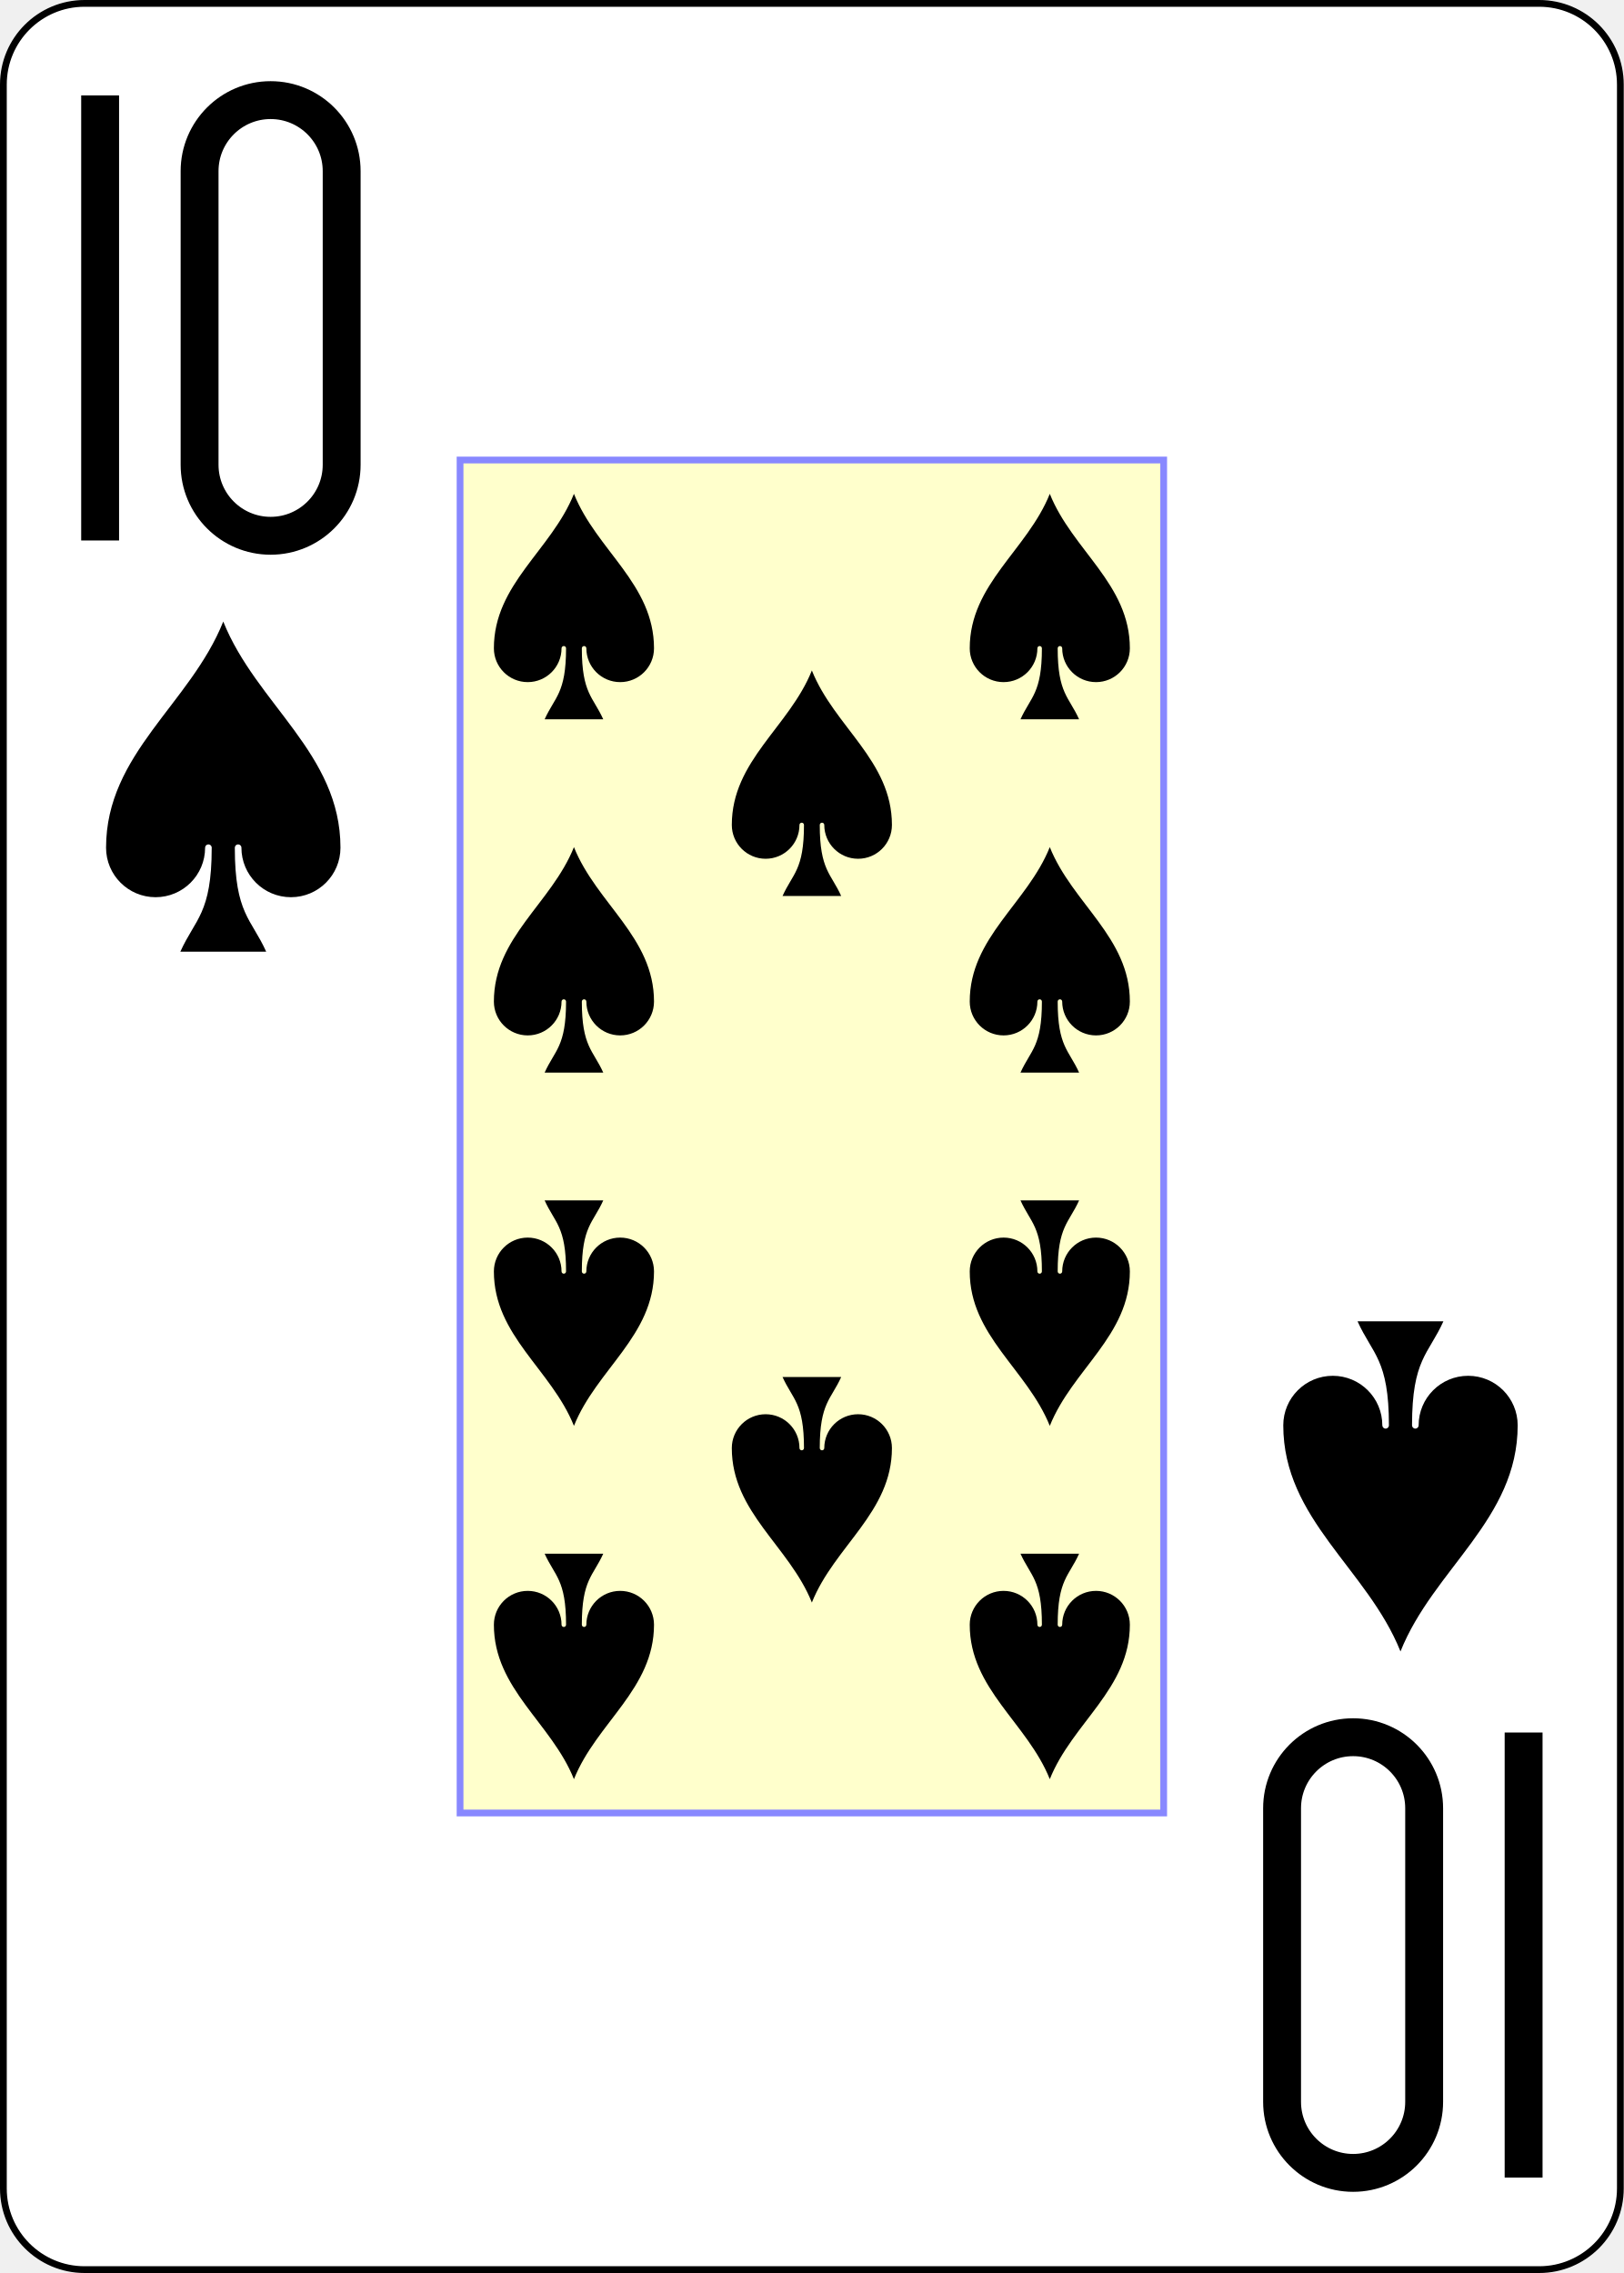
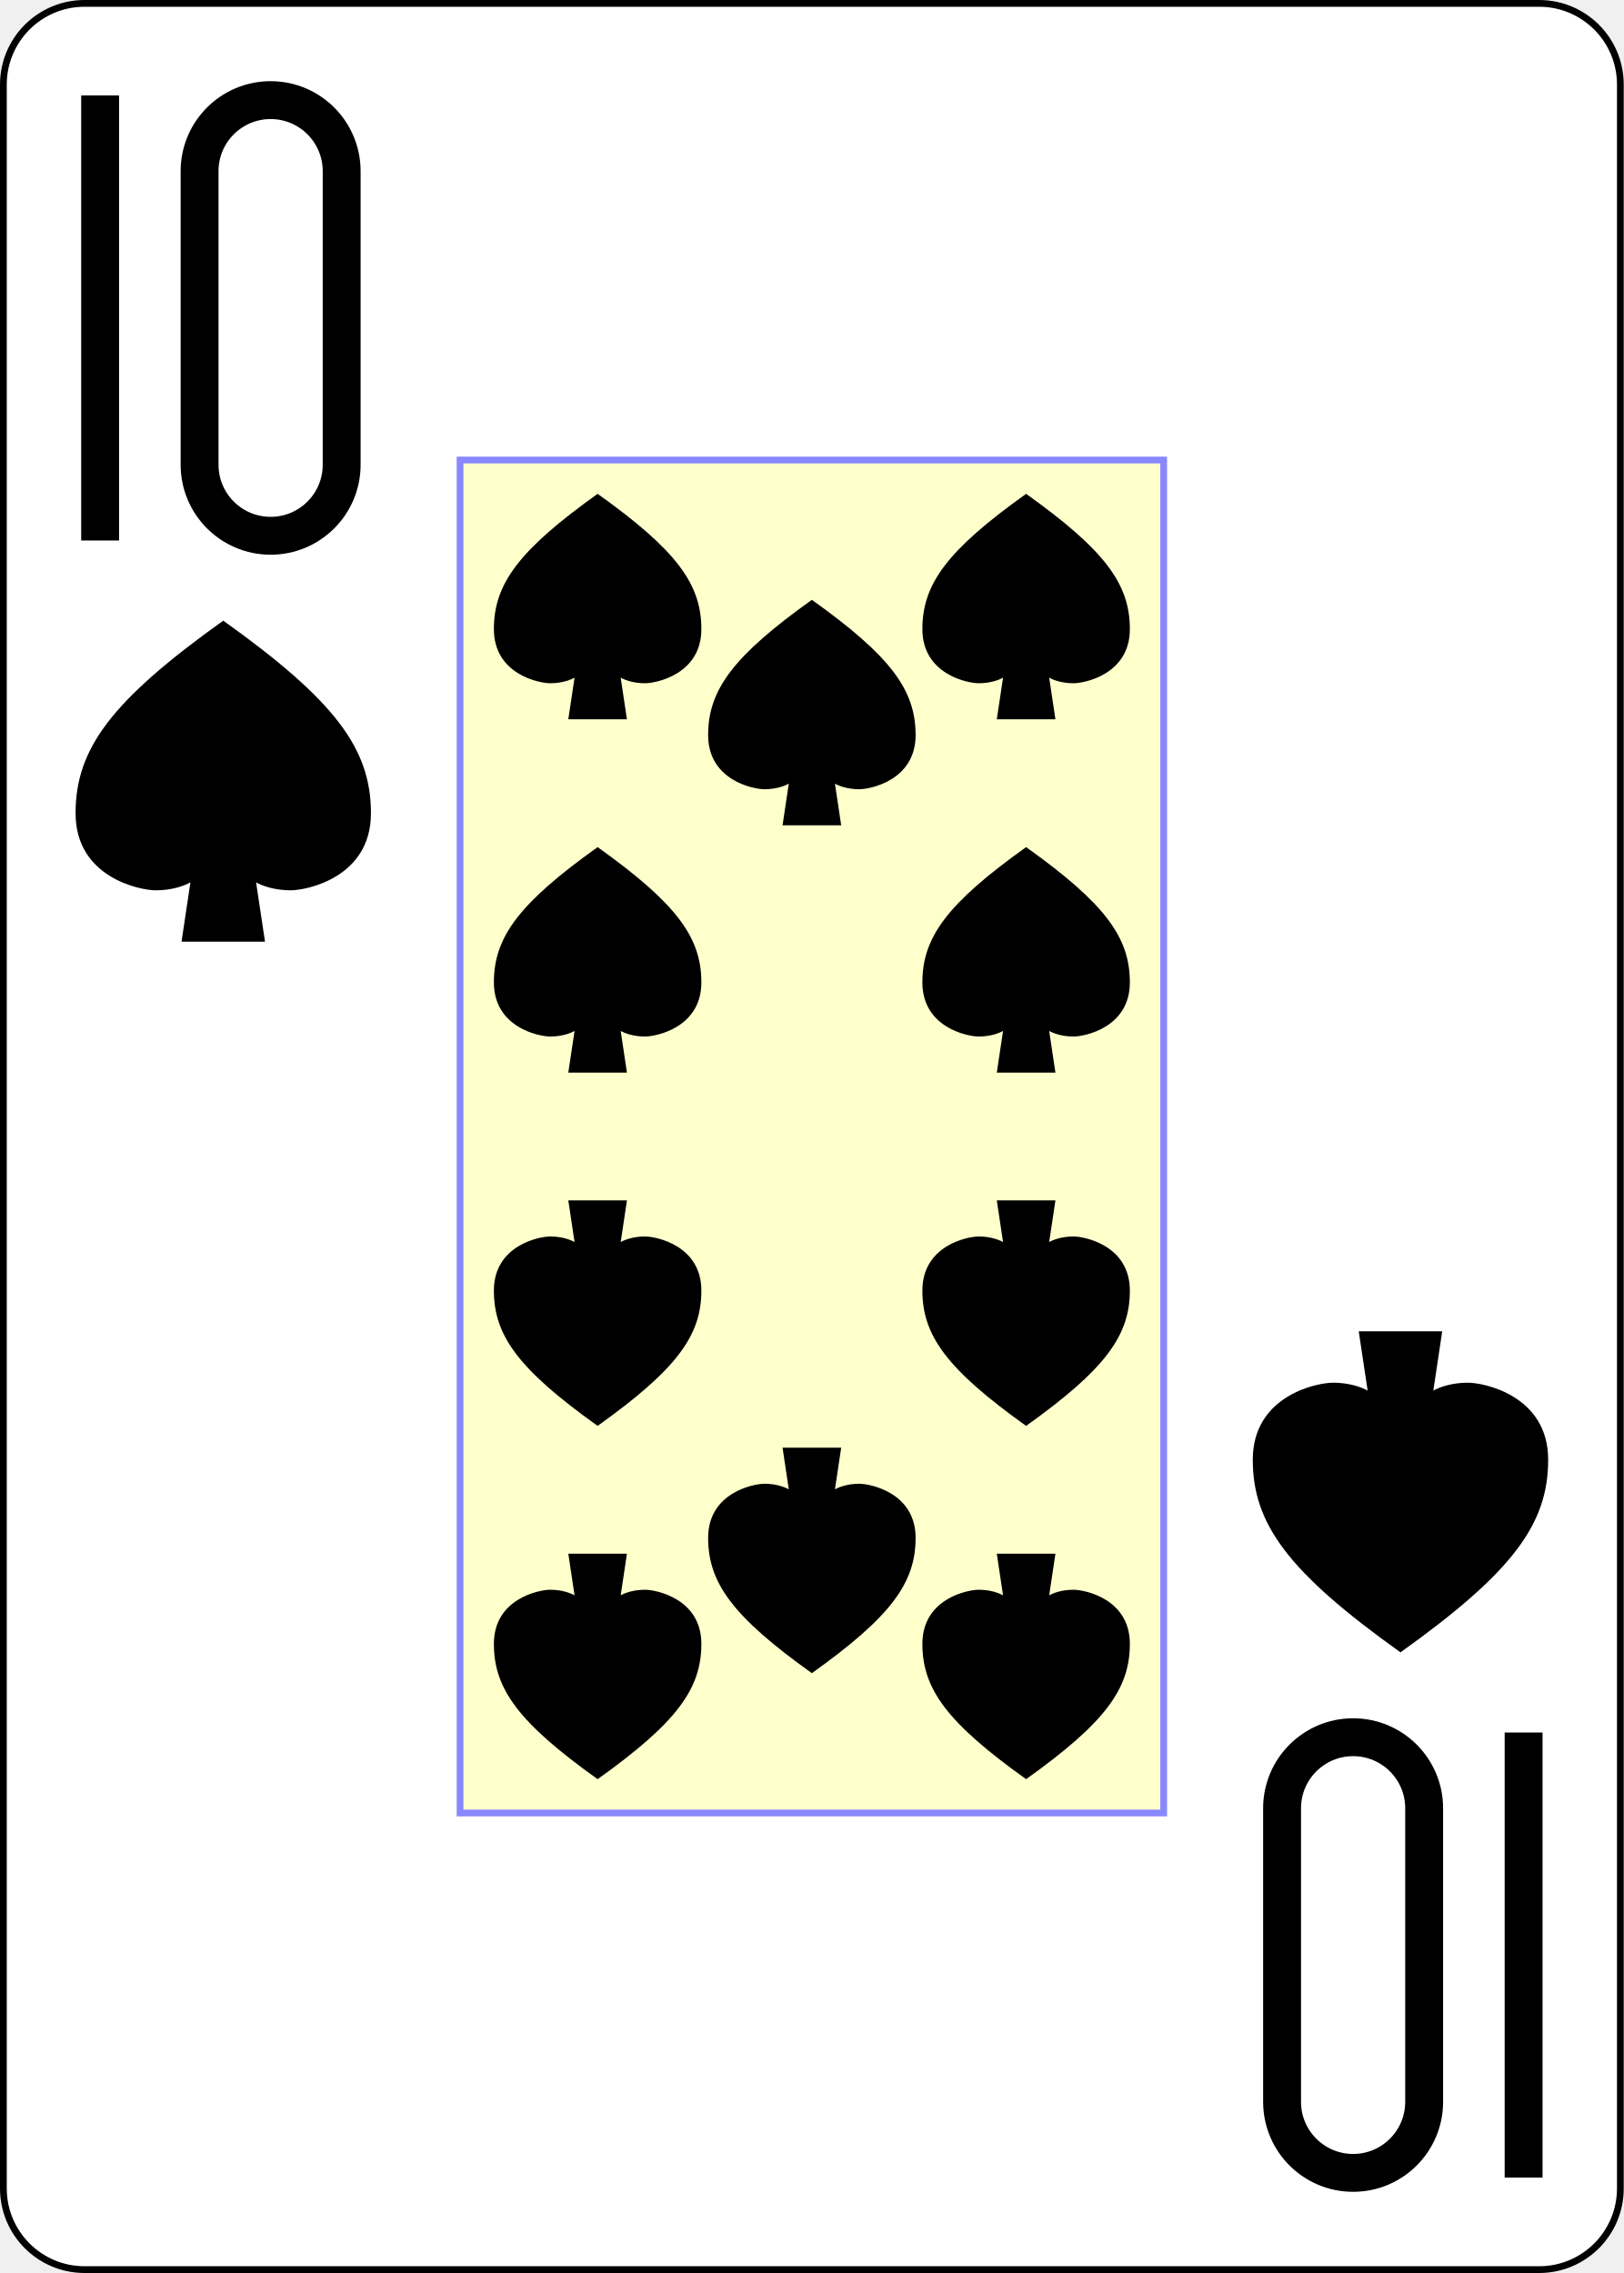
<svg xmlns="http://www.w3.org/2000/svg" xmlns:xlink="http://www.w3.org/1999/xlink" class="card" face="TS" height="3.5in" preserveAspectRatio="none" viewBox="-120 -168 240 336" width="2.5in">
  <symbol id="SST" viewBox="-600 -600 1200 1200" preserveAspectRatio="xMinYMid">
-     <path d="M0 -500C100 -250 355 -100 355 185A150 150 0 0 1 55 185A10 10 0 0 0 35 185C35 385 85 400 130 500L-130 500C-85 400 -35 385 -35 185A10 10 0 0 0 -55 185A150 150 0 0 1 -355 185C-355 -100 -100 -250 0 -500Z" fill="black" />
+     <path d="M0 -500C350 -250 460 -100 460 100C460 300 260 340 210 340C110 340 55 285 100 300L130 500L-130 500L-100 300C-55 285 -110 340 -210 340C-260 340 -460 300 -460 100C-460 -100 -350 -250 0 -500Z" fill="black" />
  </symbol>
  <symbol id="VST" viewBox="-500 -500 1000 1000" preserveAspectRatio="xMinYMid">
    <path d="M-260 430L-260 -430M-50 0L-50 -310A150 150 0 0 1 250 -310L250 310A150 150 0 0 1 -50 310Z" stroke="black" stroke-width="80" stroke-linecap="square" stroke-miterlimit="1.5" fill="none" />
  </symbol>
  <defs>
    <rect id="XST" width="104" height="200" x="-52" y="-100" />
  </defs>
  <rect width="239" height="335" x="-119.5" y="-167.5" rx="12" ry="12" fill="white" stroke="black" />
  <use xlink:href="#XST" stroke="#88f" fill="#FFC" />
  <use xlink:href="#VST" height="70" x="-122" y="-156" />
-   <use xlink:href="#SST" height="58.558" x="-116.279" y="-81" />
-   <use xlink:href="#SST" height="40" x="-55.167" y="-98.334" />
-   <use xlink:href="#SST" height="40" x="15.167" y="-98.334" />
-   <use xlink:href="#SST" height="40" x="-55.167" y="-46.111" />
-   <use xlink:href="#SST" height="40" x="15.167" y="-46.111" />
-   <use xlink:href="#SST" height="40" x="-20" y="-72.222" />
+   <use xlink:href="#SST" height="56.946" x="-115.473" y="-81" />
+   <use xlink:href="#SST" height="40" x="-51.667" y="-98.334" />
+   <use xlink:href="#SST" height="40" x="11.667" y="-98.334" />
+   <use xlink:href="#SST" height="40" x="-51.667" y="-46.111" />
+   <use xlink:href="#SST" height="40" x="11.667" y="-46.111" />
+   <use xlink:href="#SST" height="40" x="-20" y="-82.667" />
  <g transform="rotate(180)">
    <use xlink:href="#VST" height="70" x="-122" y="-156" />
-     <use xlink:href="#SST" height="58.558" x="-116.279" y="-81" />
-     <use xlink:href="#SST" height="40" x="-55.167" y="-98.334" />
-     <use xlink:href="#SST" height="40" x="15.167" y="-98.334" />
-     <use xlink:href="#SST" height="40" x="-55.167" y="-46.111" />
-     <use xlink:href="#SST" height="40" x="15.167" y="-46.111" />
-     <use xlink:href="#SST" height="40" x="-20" y="-72.222" />
+     <use xlink:href="#SST" height="56.946" x="-115.473" y="-81" />
+     <use xlink:href="#SST" height="40" x="-51.667" y="-98.334" />
+     <use xlink:href="#SST" height="40" x="11.667" y="-98.334" />
+     <use xlink:href="#SST" height="40" x="-51.667" y="-46.111" />
+     <use xlink:href="#SST" height="40" x="11.667" y="-46.111" />
+     <use xlink:href="#SST" height="40" x="-20" y="-82.667" />
  </g>
</svg>
